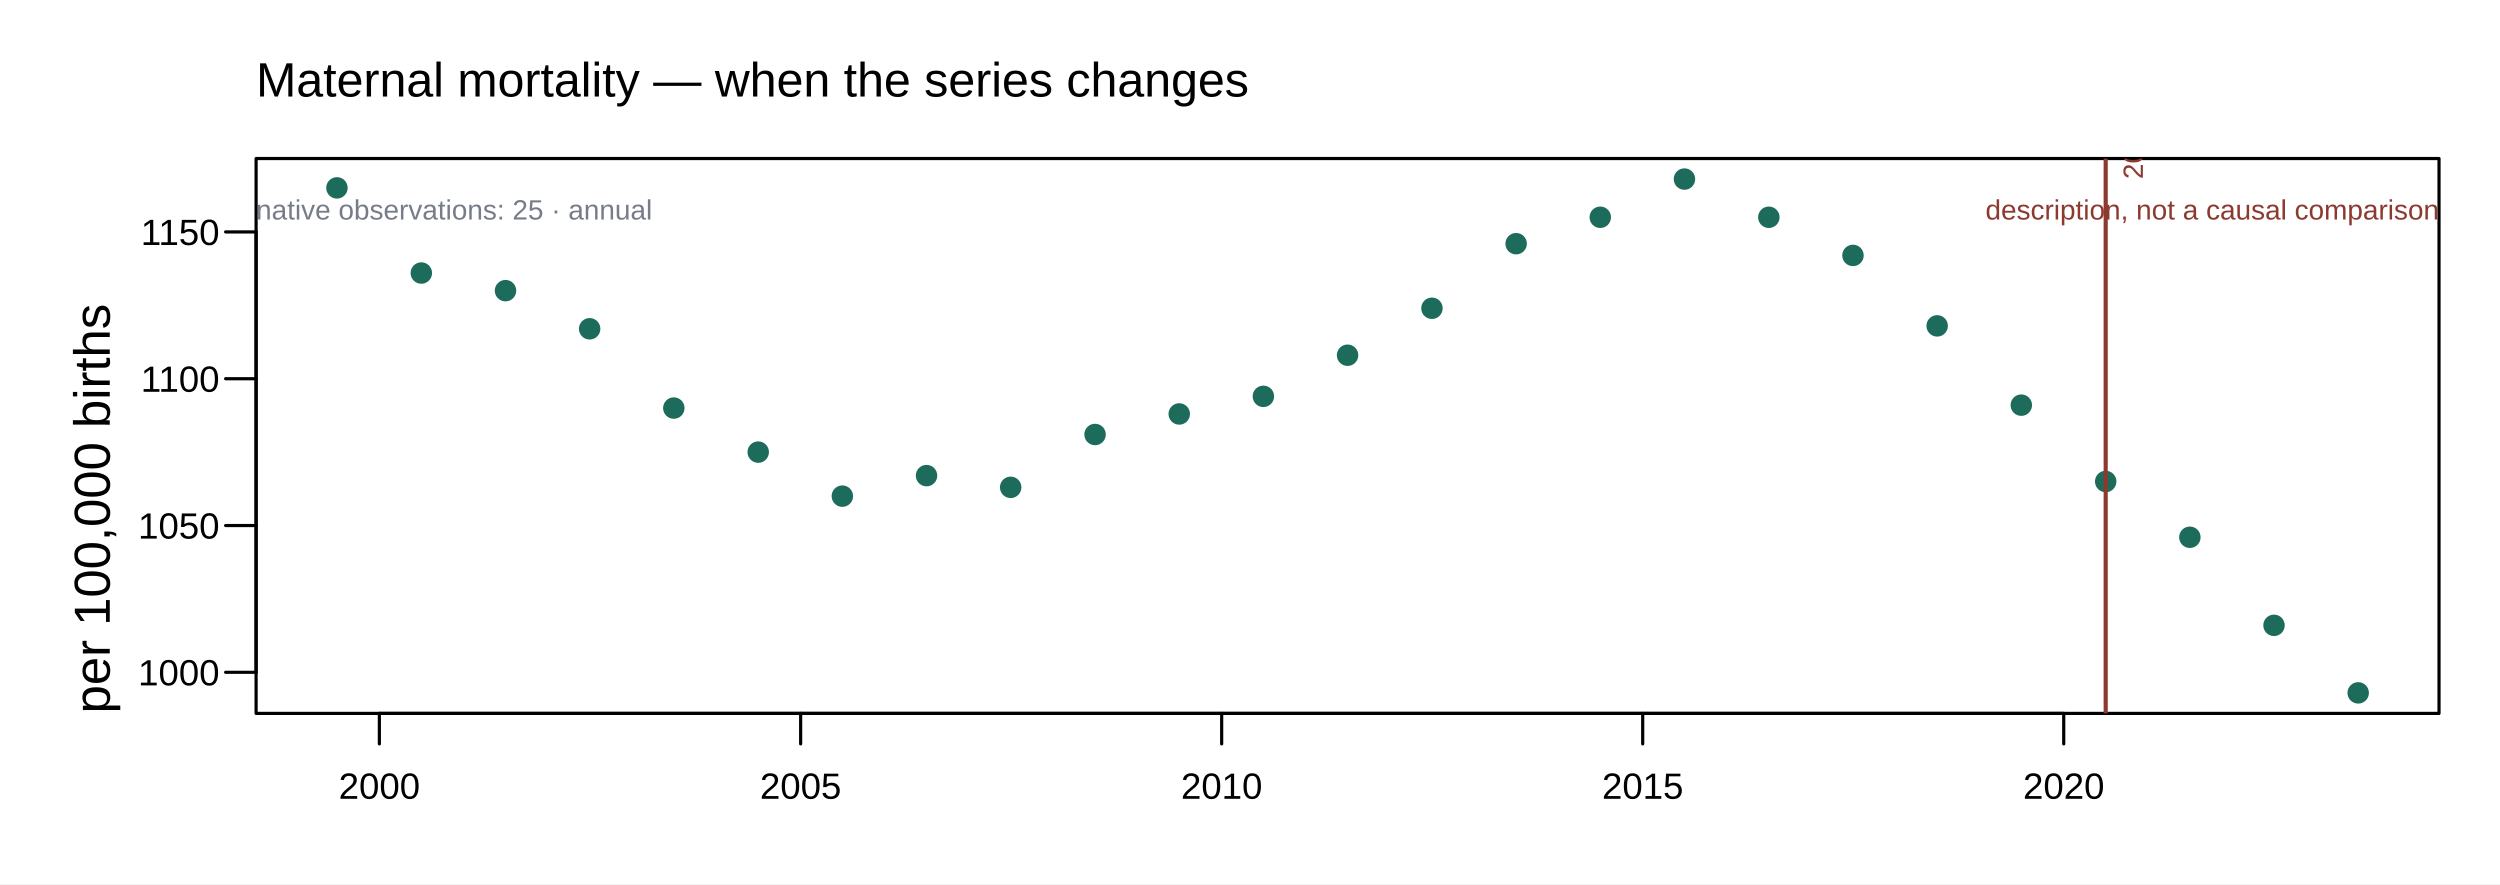
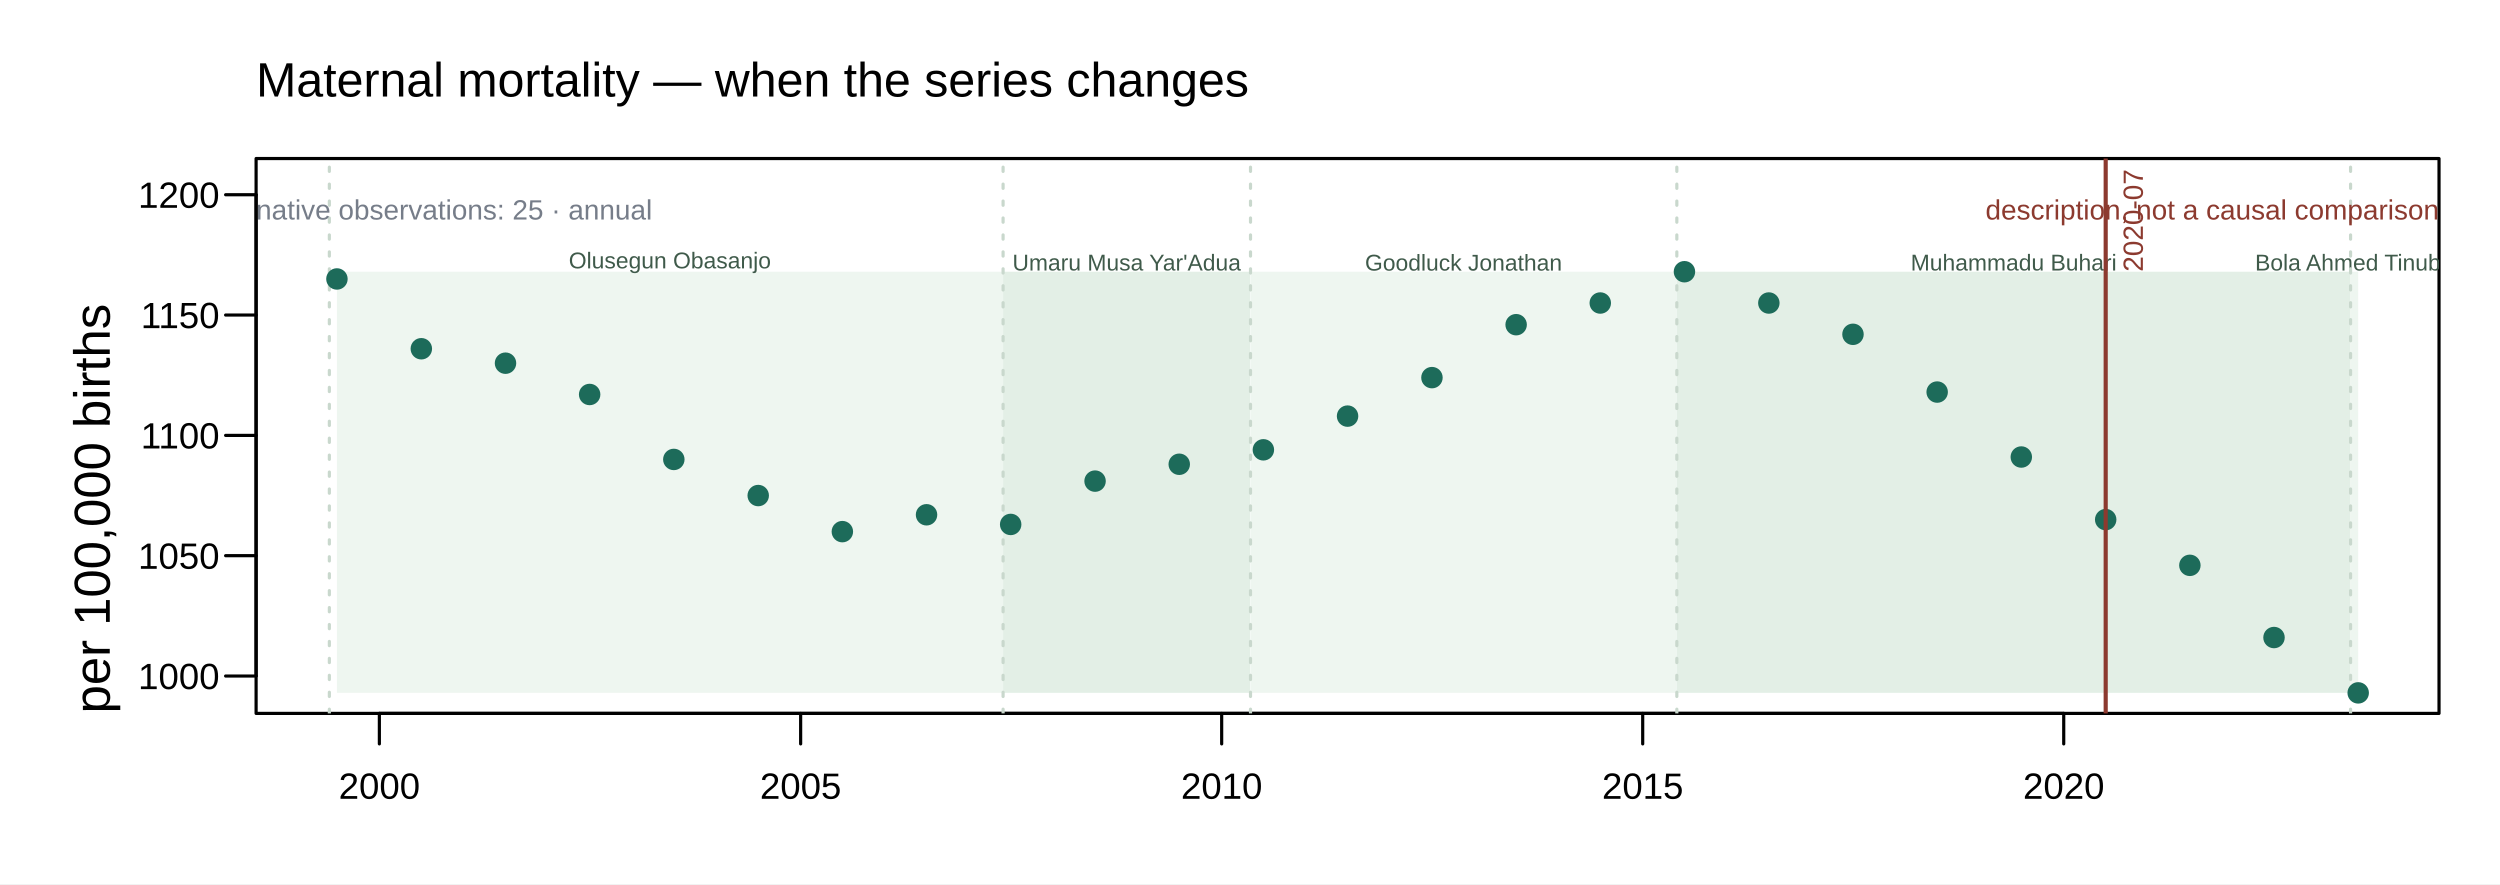
<svg xmlns="http://www.w3.org/2000/svg" width="590.40pt" height="208.80pt" viewBox="0 0 590.40 208.80">
  <g class="svglite">
    <defs>
      <style type="text/css">
    .svglite line, .svglite polyline, .svglite polygon, .svglite path, .svglite rect, .svglite circle {
      fill: none;
      stroke: #000000;
      stroke-linecap: round;
      stroke-linejoin: round;
      stroke-miterlimit: 10.00;
    }
    .svglite text {
      white-space: pre;
    }
    .svglite g.glyphgroup path {
      fill: inherit;
      stroke: none;
    }
  </style>
    </defs>
    <rect width="100%" height="100%" style="stroke: none; fill: #FFFFFF;" />
    <defs>
      <clipPath id="cpMC4wMHw1OTAuNDB8MC4wMHwyMDguODA=">
        <rect x="0.00" y="0.00" width="590.40" height="208.80" />
      </clipPath>
    </defs>
    <g clip-path="url(#cpMC4wMHw1OTAuNDB8MC4wMHwyMDguODA=)">
      <line x1="89.59" y1="168.48" x2="487.37" y2="168.48" style="stroke-width: 0.75;" />
      <line x1="89.59" y1="168.48" x2="89.59" y2="175.68" style="stroke-width: 0.75;" />
      <line x1="189.08" y1="168.48" x2="189.08" y2="175.68" style="stroke-width: 0.75;" />
      <line x1="288.51" y1="168.48" x2="288.51" y2="175.68" style="stroke-width: 0.75;" />
      <line x1="387.94" y1="168.48" x2="387.94" y2="175.68" style="stroke-width: 0.75;" />
      <line x1="487.37" y1="168.48" x2="487.37" y2="175.68" style="stroke-width: 0.75;" />
      <text x="89.59" y="188.64" text-anchor="middle" style="font-size: 8.64px; font-family: &quot;Arial&quot;;" textLength="19.19px" lengthAdjust="spacingAndGlyphs">2000</text>
      <text x="189.08" y="188.64" text-anchor="middle" style="font-size: 8.64px; font-family: &quot;Arial&quot;;" textLength="19.19px" lengthAdjust="spacingAndGlyphs">2005</text>
      <text x="288.51" y="188.64" text-anchor="middle" style="font-size: 8.64px; font-family: &quot;Arial&quot;;" textLength="19.19px" lengthAdjust="spacingAndGlyphs">2010</text>
      <text x="387.94" y="188.64" text-anchor="middle" style="font-size: 8.64px; font-family: &quot;Arial&quot;;" textLength="19.19px" lengthAdjust="spacingAndGlyphs">2015</text>
      <text x="487.37" y="188.64" text-anchor="middle" style="font-size: 8.64px; font-family: &quot;Arial&quot;;" textLength="19.19px" lengthAdjust="spacingAndGlyphs">2020</text>
-       <line x1="60.48" y1="158.77" x2="60.48" y2="54.77" style="stroke-width: 0.75;" />
-       <line x1="60.48" y1="158.77" x2="53.28" y2="158.77" style="stroke-width: 0.75;" />
-       <line x1="60.48" y1="124.11" x2="53.28" y2="124.11" style="stroke-width: 0.75;" />
-       <line x1="60.48" y1="89.44" x2="53.28" y2="89.44" style="stroke-width: 0.75;" />
-       <line x1="60.48" y1="54.77" x2="53.28" y2="54.77" style="stroke-width: 0.75;" />
-       <text x="51.84" y="161.86" text-anchor="end" style="font-size: 8.64px; font-family: &quot;Arial&quot;;" textLength="19.19px" lengthAdjust="spacingAndGlyphs">1000</text>
-       <text x="51.84" y="127.20" text-anchor="end" style="font-size: 8.64px; font-family: &quot;Arial&quot;;" textLength="19.19px" lengthAdjust="spacingAndGlyphs">1050</text>
-       <text x="51.84" y="92.53" text-anchor="end" style="font-size: 8.64px; font-family: &quot;Arial&quot;;" textLength="18.55px" lengthAdjust="spacingAndGlyphs">1100</text>
-       <text x="51.84" y="57.86" text-anchor="end" style="font-size: 8.64px; font-family: &quot;Arial&quot;;" textLength="18.55px" lengthAdjust="spacingAndGlyphs">1150</text>
+       <line x1="60.48" y1="159.65" x2="60.48" y2="45.99" style="stroke-width: 0.75;" />
+       <line x1="60.48" y1="159.65" x2="53.28" y2="159.65" style="stroke-width: 0.75;" />
+       <line x1="60.48" y1="131.23" x2="53.28" y2="131.23" style="stroke-width: 0.75;" />
+       <line x1="60.48" y1="102.82" x2="53.28" y2="102.82" style="stroke-width: 0.75;" />
+       <line x1="60.48" y1="74.40" x2="53.28" y2="74.40" style="stroke-width: 0.75;" />
+       <line x1="60.48" y1="45.99" x2="53.28" y2="45.99" style="stroke-width: 0.75;" />
+       <text x="51.84" y="162.74" text-anchor="end" style="font-size: 8.64px; font-family: &quot;Arial&quot;;" textLength="19.19px" lengthAdjust="spacingAndGlyphs">1000</text>
+       <text x="51.84" y="134.32" text-anchor="end" style="font-size: 8.64px; font-family: &quot;Arial&quot;;" textLength="19.19px" lengthAdjust="spacingAndGlyphs">1050</text>
+       <text x="51.84" y="105.91" text-anchor="end" style="font-size: 8.64px; font-family: &quot;Arial&quot;;" textLength="18.55px" lengthAdjust="spacingAndGlyphs">1100</text>
+       <text x="51.84" y="77.49" text-anchor="end" style="font-size: 8.64px; font-family: &quot;Arial&quot;;" textLength="18.55px" lengthAdjust="spacingAndGlyphs">1150</text>
+       <text x="51.84" y="49.08" text-anchor="end" style="font-size: 8.64px; font-family: &quot;Arial&quot;;" textLength="19.19px" lengthAdjust="spacingAndGlyphs">1200</text>
      <polygon points="60.48,168.48 576.00,168.48 576.00,37.44 60.48,37.44 " style="stroke-width: 0.75;" />
      <text x="60.48" y="22.80" style="font-size: 11.40px; font-family: &quot;Arial&quot;;" textLength="234.23px" lengthAdjust="spacingAndGlyphs">Maternal mortality — when the series changes</text>
      <text transform="translate(25.92,168.48) rotate(-90)" style="font-size: 12.00px; font-family: &quot;Arial&quot;;" textLength="96.70px" lengthAdjust="spacingAndGlyphs">per 100,000 births</text>
    </g>
    <defs>
      <clipPath id="cpNjAuNDh8NTc2LjAwfDM3LjQ0fDE2OC40OA==">
        <rect x="60.48" y="37.44" width="515.52" height="131.04" />
      </clipPath>
    </defs>
    <g clip-path="url(#cpNjAuNDh8NTc2LjAwfDM3LjQ0fDE2OC40OA==)">
-       <circle cx="79.57" cy="44.37" r="2.16" style="stroke-width: 0.75; stroke: #1D6B5A; fill: #1D6B5A;" />
-       <circle cx="99.50" cy="64.48" r="2.16" style="stroke-width: 0.75; stroke: #1D6B5A; fill: #1D6B5A;" />
-       <circle cx="119.38" cy="68.64" r="2.16" style="stroke-width: 0.75; stroke: #1D6B5A; fill: #1D6B5A;" />
-       <circle cx="139.25" cy="77.65" r="2.16" style="stroke-width: 0.75; stroke: #1D6B5A; fill: #1D6B5A;" />
-       <circle cx="159.13" cy="96.37" r="2.16" style="stroke-width: 0.75; stroke: #1D6B5A; fill: #1D6B5A;" />
-       <circle cx="179.06" cy="106.77" r="2.16" style="stroke-width: 0.75; stroke: #1D6B5A; fill: #1D6B5A;" />
-       <circle cx="198.93" cy="117.17" r="2.16" style="stroke-width: 0.75; stroke: #1D6B5A; fill: #1D6B5A;" />
-       <circle cx="218.81" cy="112.32" r="2.16" style="stroke-width: 0.75; stroke: #1D6B5A; fill: #1D6B5A;" />
-       <circle cx="238.68" cy="115.09" r="2.16" style="stroke-width: 0.75; stroke: #1D6B5A; fill: #1D6B5A;" />
-       <circle cx="258.61" cy="102.61" r="2.16" style="stroke-width: 0.75; stroke: #1D6B5A; fill: #1D6B5A;" />
-       <circle cx="278.49" cy="97.76" r="2.16" style="stroke-width: 0.75; stroke: #1D6B5A; fill: #1D6B5A;" />
-       <circle cx="298.36" cy="93.60" r="2.16" style="stroke-width: 0.75; stroke: #1D6B5A; fill: #1D6B5A;" />
-       <circle cx="318.24" cy="83.89" r="2.16" style="stroke-width: 0.75; stroke: #1D6B5A; fill: #1D6B5A;" />
-       <circle cx="338.17" cy="72.80" r="2.16" style="stroke-width: 0.75; stroke: #1D6B5A; fill: #1D6B5A;" />
-       <circle cx="358.05" cy="57.55" r="2.16" style="stroke-width: 0.75; stroke: #1D6B5A; fill: #1D6B5A;" />
-       <circle cx="377.92" cy="51.31" r="2.16" style="stroke-width: 0.75; stroke: #1D6B5A; fill: #1D6B5A;" />
-       <circle cx="397.80" cy="42.29" r="2.16" style="stroke-width: 0.75; stroke: #1D6B5A; fill: #1D6B5A;" />
-       <circle cx="417.73" cy="51.31" r="2.16" style="stroke-width: 0.75; stroke: #1D6B5A; fill: #1D6B5A;" />
-       <circle cx="437.60" cy="60.32" r="2.16" style="stroke-width: 0.75; stroke: #1D6B5A; fill: #1D6B5A;" />
-       <circle cx="457.48" cy="76.96" r="2.16" style="stroke-width: 0.75; stroke: #1D6B5A; fill: #1D6B5A;" />
-       <circle cx="477.35" cy="95.68" r="2.16" style="stroke-width: 0.75; stroke: #1D6B5A; fill: #1D6B5A;" />
-       <circle cx="497.28" cy="113.71" r="2.16" style="stroke-width: 0.75; stroke: #1D6B5A; fill: #1D6B5A;" />
-       <circle cx="517.16" cy="126.88" r="2.16" style="stroke-width: 0.75; stroke: #1D6B5A; fill: #1D6B5A;" />
-       <circle cx="537.03" cy="147.68" r="2.16" style="stroke-width: 0.75; stroke: #1D6B5A; fill: #1D6B5A;" />
+       <rect x="79.57" y="64.17" width="157.31" height="99.45" style="stroke-width: 0.75; stroke: none; fill: #EEF6F0;" />
+       <text x="158.20" y="63.38" text-anchor="middle" style="font-size: 5.40px;fill: #3F5A4A; font-family: &quot;Arial&quot;;" textLength="47.69px" lengthAdjust="spacingAndGlyphs">Olusegun Obasanjo</text>
+       <rect x="236.89" y="64.17" width="58.37" height="99.45" style="stroke-width: 0.75; stroke: none; fill: #E3EFE6;" />
+       <text x="266.07" y="63.88" text-anchor="middle" style="font-size: 5.40px;fill: #3F5A4A; font-family: &quot;Arial&quot;;" textLength="53.88px" lengthAdjust="spacingAndGlyphs">Umaru Musa Yar'Adua</text>
+       <rect x="295.32" y="64.17" width="100.68" height="99.45" style="stroke-width: 0.75; stroke: none; fill: #EEF6F0;" />
+       <text x="345.63" y="63.91" text-anchor="middle" style="font-size: 5.40px;fill: #3F5A4A; font-family: &quot;Arial&quot;;" textLength="46.50px" lengthAdjust="spacingAndGlyphs">Goodluck Jonathan</text>
+       <rect x="396.00" y="64.17" width="159.11" height="99.45" style="stroke-width: 0.75; stroke: none; fill: #E3EFE6;" />
+       <text x="475.55" y="63.88" text-anchor="middle" style="font-size: 5.40px;fill: #3F5A4A; font-family: &quot;Arial&quot;;" textLength="48.55px" lengthAdjust="spacingAndGlyphs">Muhammadu Buhari</text>
+       <rect x="555.11" y="64.17" width="1.80" height="99.45" style="stroke-width: 0.75; stroke: none; fill: #EEF6F0;" />
+       <text x="555.98" y="63.88" text-anchor="middle" style="font-size: 5.40px;fill: #3F5A4A; font-family: &quot;Arial&quot;;" textLength="46.78px" lengthAdjust="spacingAndGlyphs">Bola Ahmed Tinubu</text>
+       <line x1="77.78" y1="168.48" x2="77.78" y2="37.44" style="stroke-width: 0.75; stroke: #C9D8CD; stroke-dasharray: 1.00,3.00;" />
+       <line x1="236.89" y1="168.48" x2="236.89" y2="37.44" style="stroke-width: 0.75; stroke: #C9D8CD; stroke-dasharray: 1.00,3.00;" />
+       <line x1="295.32" y1="168.48" x2="295.32" y2="37.44" style="stroke-width: 0.75; stroke: #C9D8CD; stroke-dasharray: 1.00,3.00;" />
+       <line x1="396.00" y1="168.48" x2="396.00" y2="37.44" style="stroke-width: 0.75; stroke: #C9D8CD; stroke-dasharray: 1.00,3.00;" />
+       <line x1="555.11" y1="168.48" x2="555.11" y2="37.44" style="stroke-width: 0.75; stroke: #C9D8CD; stroke-dasharray: 1.00,3.00;" />
+       <circle cx="79.57" cy="65.88" r="2.16" style="stroke-width: 0.75; stroke: #1D6B5A; fill: #1D6B5A;" />
+       <circle cx="99.50" cy="82.36" r="2.16" style="stroke-width: 0.75; stroke: #1D6B5A; fill: #1D6B5A;" />
+       <circle cx="119.38" cy="85.77" r="2.16" style="stroke-width: 0.75; stroke: #1D6B5A; fill: #1D6B5A;" />
+       <circle cx="139.25" cy="93.16" r="2.16" style="stroke-width: 0.75; stroke: #1D6B5A; fill: #1D6B5A;" />
+       <circle cx="159.13" cy="108.50" r="2.16" style="stroke-width: 0.75; stroke: #1D6B5A; fill: #1D6B5A;" />
+       <circle cx="179.06" cy="117.03" r="2.16" style="stroke-width: 0.75; stroke: #1D6B5A; fill: #1D6B5A;" />
+       <circle cx="198.93" cy="125.55" r="2.16" style="stroke-width: 0.75; stroke: #1D6B5A; fill: #1D6B5A;" />
+       <circle cx="218.81" cy="121.57" r="2.16" style="stroke-width: 0.75; stroke: #1D6B5A; fill: #1D6B5A;" />
+       <circle cx="238.68" cy="123.85" r="2.16" style="stroke-width: 0.75; stroke: #1D6B5A; fill: #1D6B5A;" />
+       <circle cx="258.61" cy="113.62" r="2.16" style="stroke-width: 0.75; stroke: #1D6B5A; fill: #1D6B5A;" />
+       <circle cx="278.49" cy="109.64" r="2.16" style="stroke-width: 0.75; stroke: #1D6B5A; fill: #1D6B5A;" />
+       <circle cx="298.36" cy="106.23" r="2.16" style="stroke-width: 0.75; stroke: #1D6B5A; fill: #1D6B5A;" />
+       <circle cx="318.24" cy="98.27" r="2.16" style="stroke-width: 0.75; stroke: #1D6B5A; fill: #1D6B5A;" />
+       <circle cx="338.17" cy="89.18" r="2.16" style="stroke-width: 0.75; stroke: #1D6B5A; fill: #1D6B5A;" />
+       <circle cx="358.05" cy="76.68" r="2.16" style="stroke-width: 0.75; stroke: #1D6B5A; fill: #1D6B5A;" />
+       <circle cx="377.92" cy="71.56" r="2.16" style="stroke-width: 0.75; stroke: #1D6B5A; fill: #1D6B5A;" />
+       <circle cx="397.80" cy="64.17" r="2.16" style="stroke-width: 0.75; stroke: #1D6B5A; fill: #1D6B5A;" />
+       <circle cx="417.73" cy="71.56" r="2.16" style="stroke-width: 0.75; stroke: #1D6B5A; fill: #1D6B5A;" />
+       <circle cx="437.60" cy="78.95" r="2.16" style="stroke-width: 0.75; stroke: #1D6B5A; fill: #1D6B5A;" />
+       <circle cx="457.48" cy="92.59" r="2.16" style="stroke-width: 0.75; stroke: #1D6B5A; fill: #1D6B5A;" />
+       <circle cx="477.35" cy="107.93" r="2.16" style="stroke-width: 0.75; stroke: #1D6B5A; fill: #1D6B5A;" />
+       <circle cx="497.28" cy="122.71" r="2.16" style="stroke-width: 0.75; stroke: #1D6B5A; fill: #1D6B5A;" />
+       <circle cx="517.16" cy="133.51" r="2.16" style="stroke-width: 0.75; stroke: #1D6B5A; fill: #1D6B5A;" />
+       <circle cx="537.03" cy="150.56" r="2.16" style="stroke-width: 0.75; stroke: #1D6B5A; fill: #1D6B5A;" />
      <circle cx="556.91" cy="163.63" r="2.16" style="stroke-width: 0.75; stroke: #1D6B5A; fill: #1D6B5A;" />
      <line x1="497.28" y1="168.48" x2="497.28" y2="37.44" style="stroke-width: 0.98; stroke: #8C3A2F;" />
-       <text transform="translate(506.06,42.29) rotate(-90)" style="font-size: 6.60px;fill: #8C3A2F; font-family: &quot;Arial&quot;;" textLength="24.23px" lengthAdjust="spacingAndGlyphs">2020-07</text>
+       <text transform="translate(506.06,64.17) rotate(-90)" style="font-size: 6.60px;fill: #8C3A2F; font-family: &quot;Arial&quot;;" textLength="24.23px" lengthAdjust="spacingAndGlyphs">2020-07</text>
    </g>
    <g clip-path="url(#cpMC4wMHw1OTAuNDB8MC4wMHwyMDguODA=)">
      <text x="576.00" y="51.84" text-anchor="end" style="font-size: 6.60px;fill: #8C3A2F; font-family: &quot;Arial&quot;;" textLength="107.11px" lengthAdjust="spacingAndGlyphs">description, not a causal comparison</text>
      <text x="60.48" y="51.84" style="font-size: 6.60px;fill: #767D89; font-family: &quot;Arial&quot;;" textLength="93.55px" lengthAdjust="spacingAndGlyphs">native observations: 25 · annual</text>
    </g>
  </g>
</svg>
